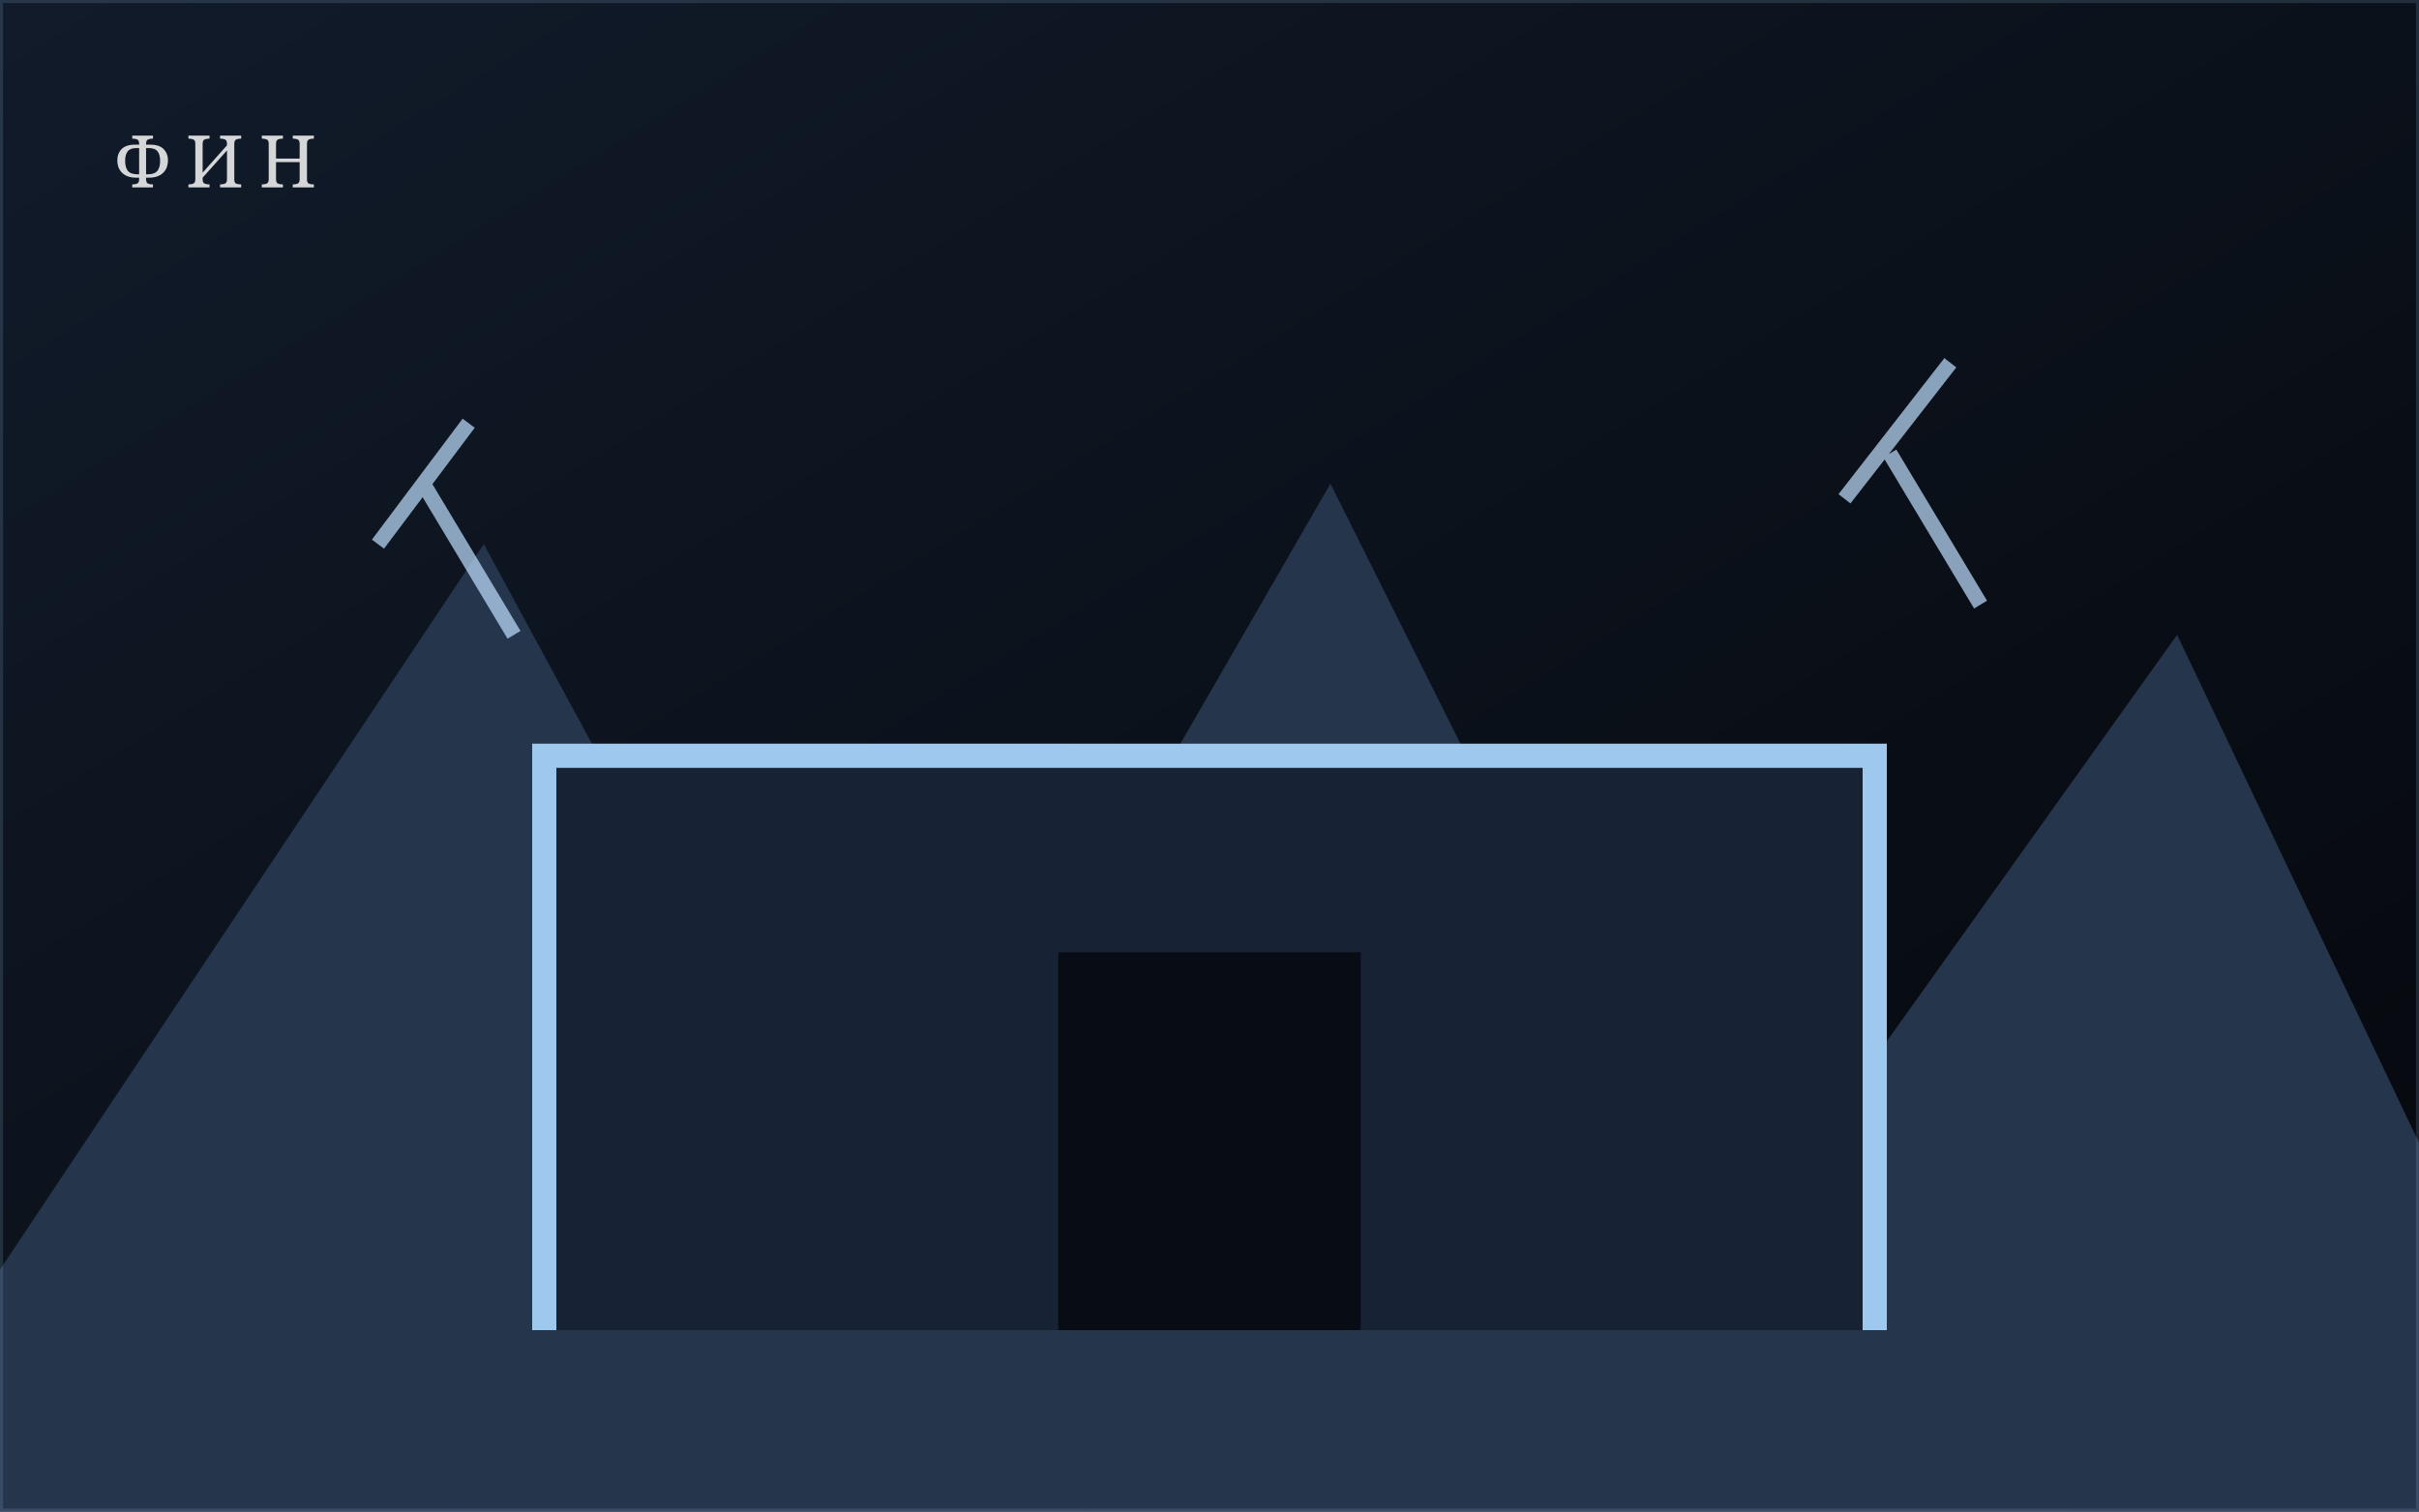
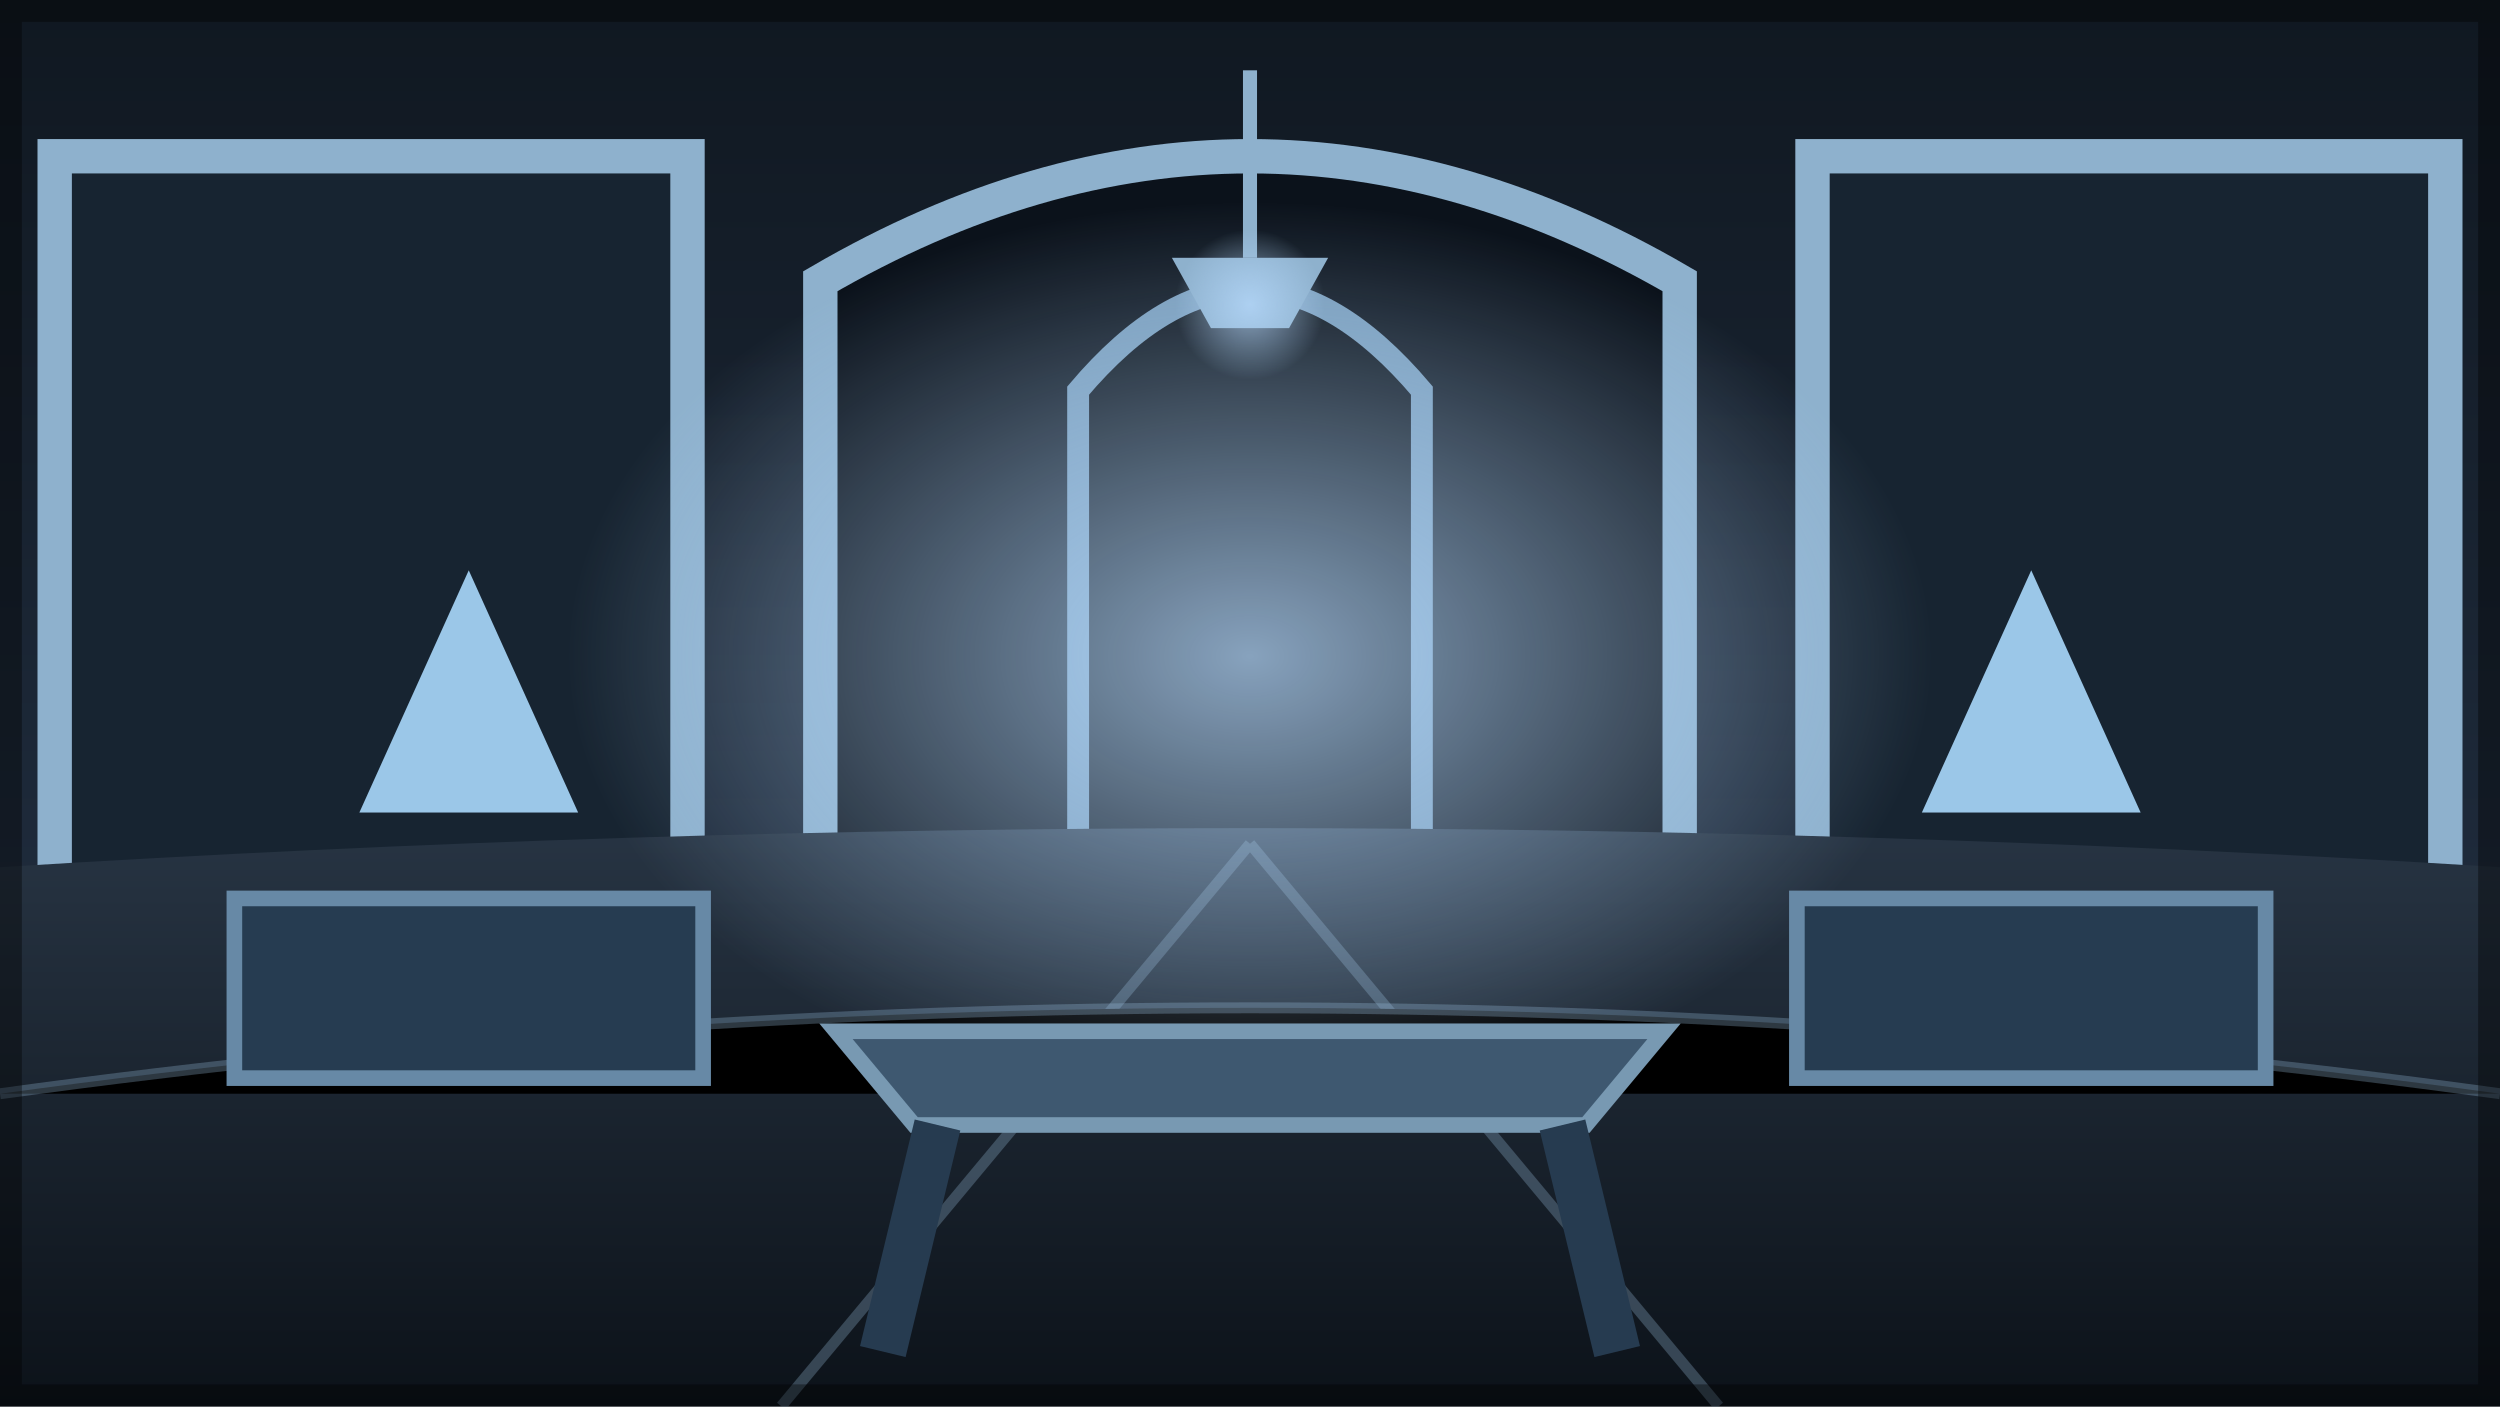
- <svg xmlns="http://www.w3.org/2000/svg" viewBox="0 0 800 500" preserveAspectRatio="xMidYMid slice">
+ <svg xmlns="http://www.w3.org/2000/svg" width="1600" height="900" viewBox="0 0 1600 900">
  <defs>
-     <linearGradient id="g" x1="0" y1="0" x2="1" y2="1">
-       <stop stop-color="#111b2a" />
-       <stop offset="1" stop-color="#05070b" />
+     <linearGradient id="w" x2="0" y2="1">
+       <stop stop-color="#101821" />
+       <stop offset="1" stop-color="#26354a" />
    </linearGradient>
+     <linearGradient id="f" x2="0" y2="1">
+       <stop stop-color="#273443" />
+       <stop offset="1" stop-color="#0c1219" />
+     </linearGradient>
+     <radialGradient id="g">
+       <stop stop-color="#b9dcff" stop-opacity=".72" />
+       <stop offset="1" stop-color="#b9dcff" stop-opacity="0" />
+     </radialGradient>
  </defs>
-   <rect width="800" height="500" fill="url(#g)" />
-   <rect width="800" height="500" fill="url(#g)" opacity=".25" />
-   <path d="M0 420L160 180l130 240 150-260 130 260 150-210 100 210v80H0Z" fill="#25354b" />
-   <path d="M180 440V250h440v190" fill="#172235" stroke="#9fc8ee" stroke-width="8" />
-   <path d="M350 440V315h100v125" fill="#070c15" />
-   <path d="M140 160l30 50m-15-70l-30 40m500-30l30 50m-10-80l-35 45" stroke="#bfe0ff" stroke-width="5" opacity=".7" />
-   <text x="38" y="62" fill="white" opacity=".82" font-family="Georgia,serif" font-size="24" letter-spacing="5">ФИН</text>
-   <rect width="800" height="500" fill="none" stroke="#9fc8ee" stroke-opacity=".16" stroke-width="2" />
+   <rect width="1600" height="900" fill="url(#w)" />
+   <path d="M35 555V100H440V555" fill="#172431" stroke="#8eb1cd" stroke-width="22" />
+   <path d="M1160 555V100H1565V555" fill="#172431" stroke="#8eb1cd" stroke-width="22" />
+   <path d="M525 555V180Q800 20 1075 180V555" fill="#0b121b" stroke="#8eb1cd" stroke-width="22" />
+   <path d="M690 555V250Q800 120 910 250V555" fill="#070d14" stroke="#789bb8" stroke-width="14" />
+   <path d="M0 555Q800 505 1600 555V900H0Z" fill="url(#f)" />
+   <g stroke="#8eb1cd" stroke-opacity=".32" stroke-width="7">
+     <path d="M800 540L500 900M800 540L1100 900" />
+     <path d="M0 700Q800 590 1600 700" />
+   </g>
+   <ellipse cx="800" cy="420" rx="440" ry="290" fill="url(#g)" />
+   <path d="M800 45V165" stroke="#8eb1cd" stroke-width="9" />
+   <path d="M750 165H850L825 210H775Z" fill="#8eb1cd" />
+   <circle cx="800" cy="195" r="48" fill="url(#g)" />
+   <path d="M535 660H1065L1015 720H585Z" fill="#3e5870" stroke="#7899b2" stroke-width="10" />
+   <path d="M600 720L565 865M1000 720L1035 865" stroke="#263b50" stroke-width="30" />
+   <path d="M150 575H450V690H150ZM1150 575H1450V690H1150Z" fill="#263c51" stroke="#6789a6" stroke-width="10" />
+   <g fill="#9bc7e8">
+     <path d="M230 520L300 365L370 520Z" />
+     <path d="M1230 520L1300 365L1370 520Z" />
+   </g>
+   <rect width="1600" height="900" fill="none" stroke="#000" stroke-opacity=".38" stroke-width="28" />
</svg>
